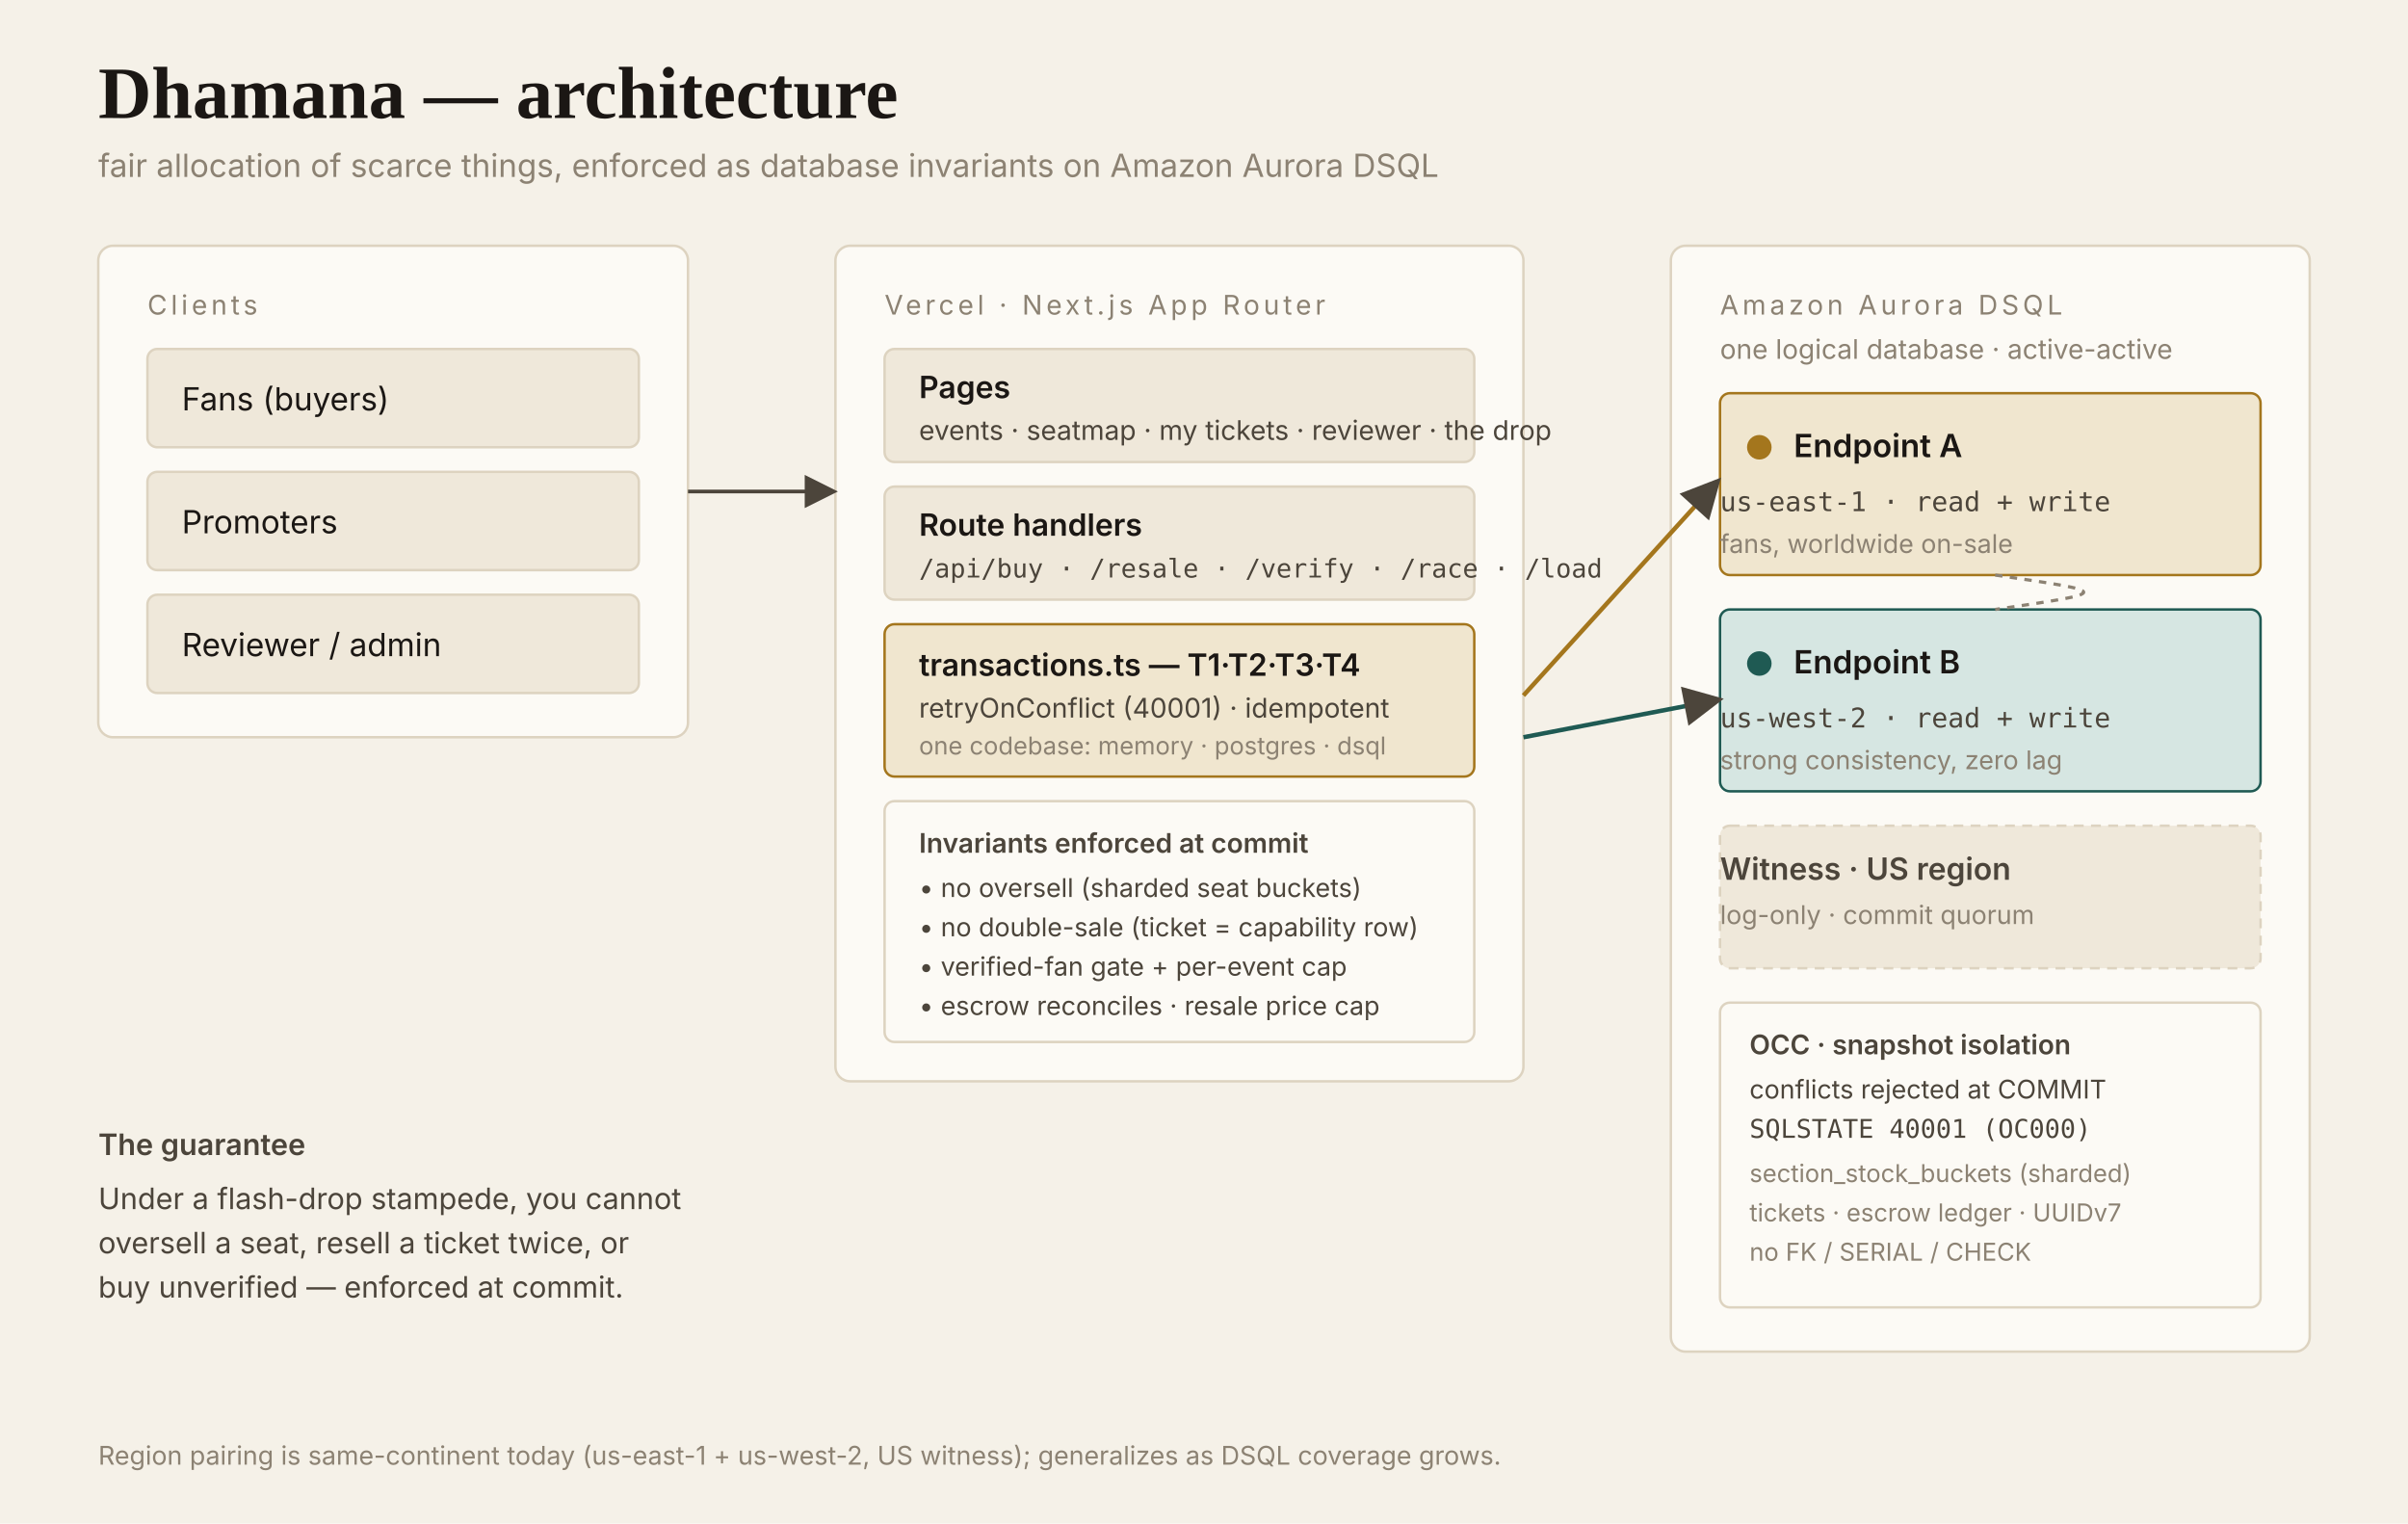
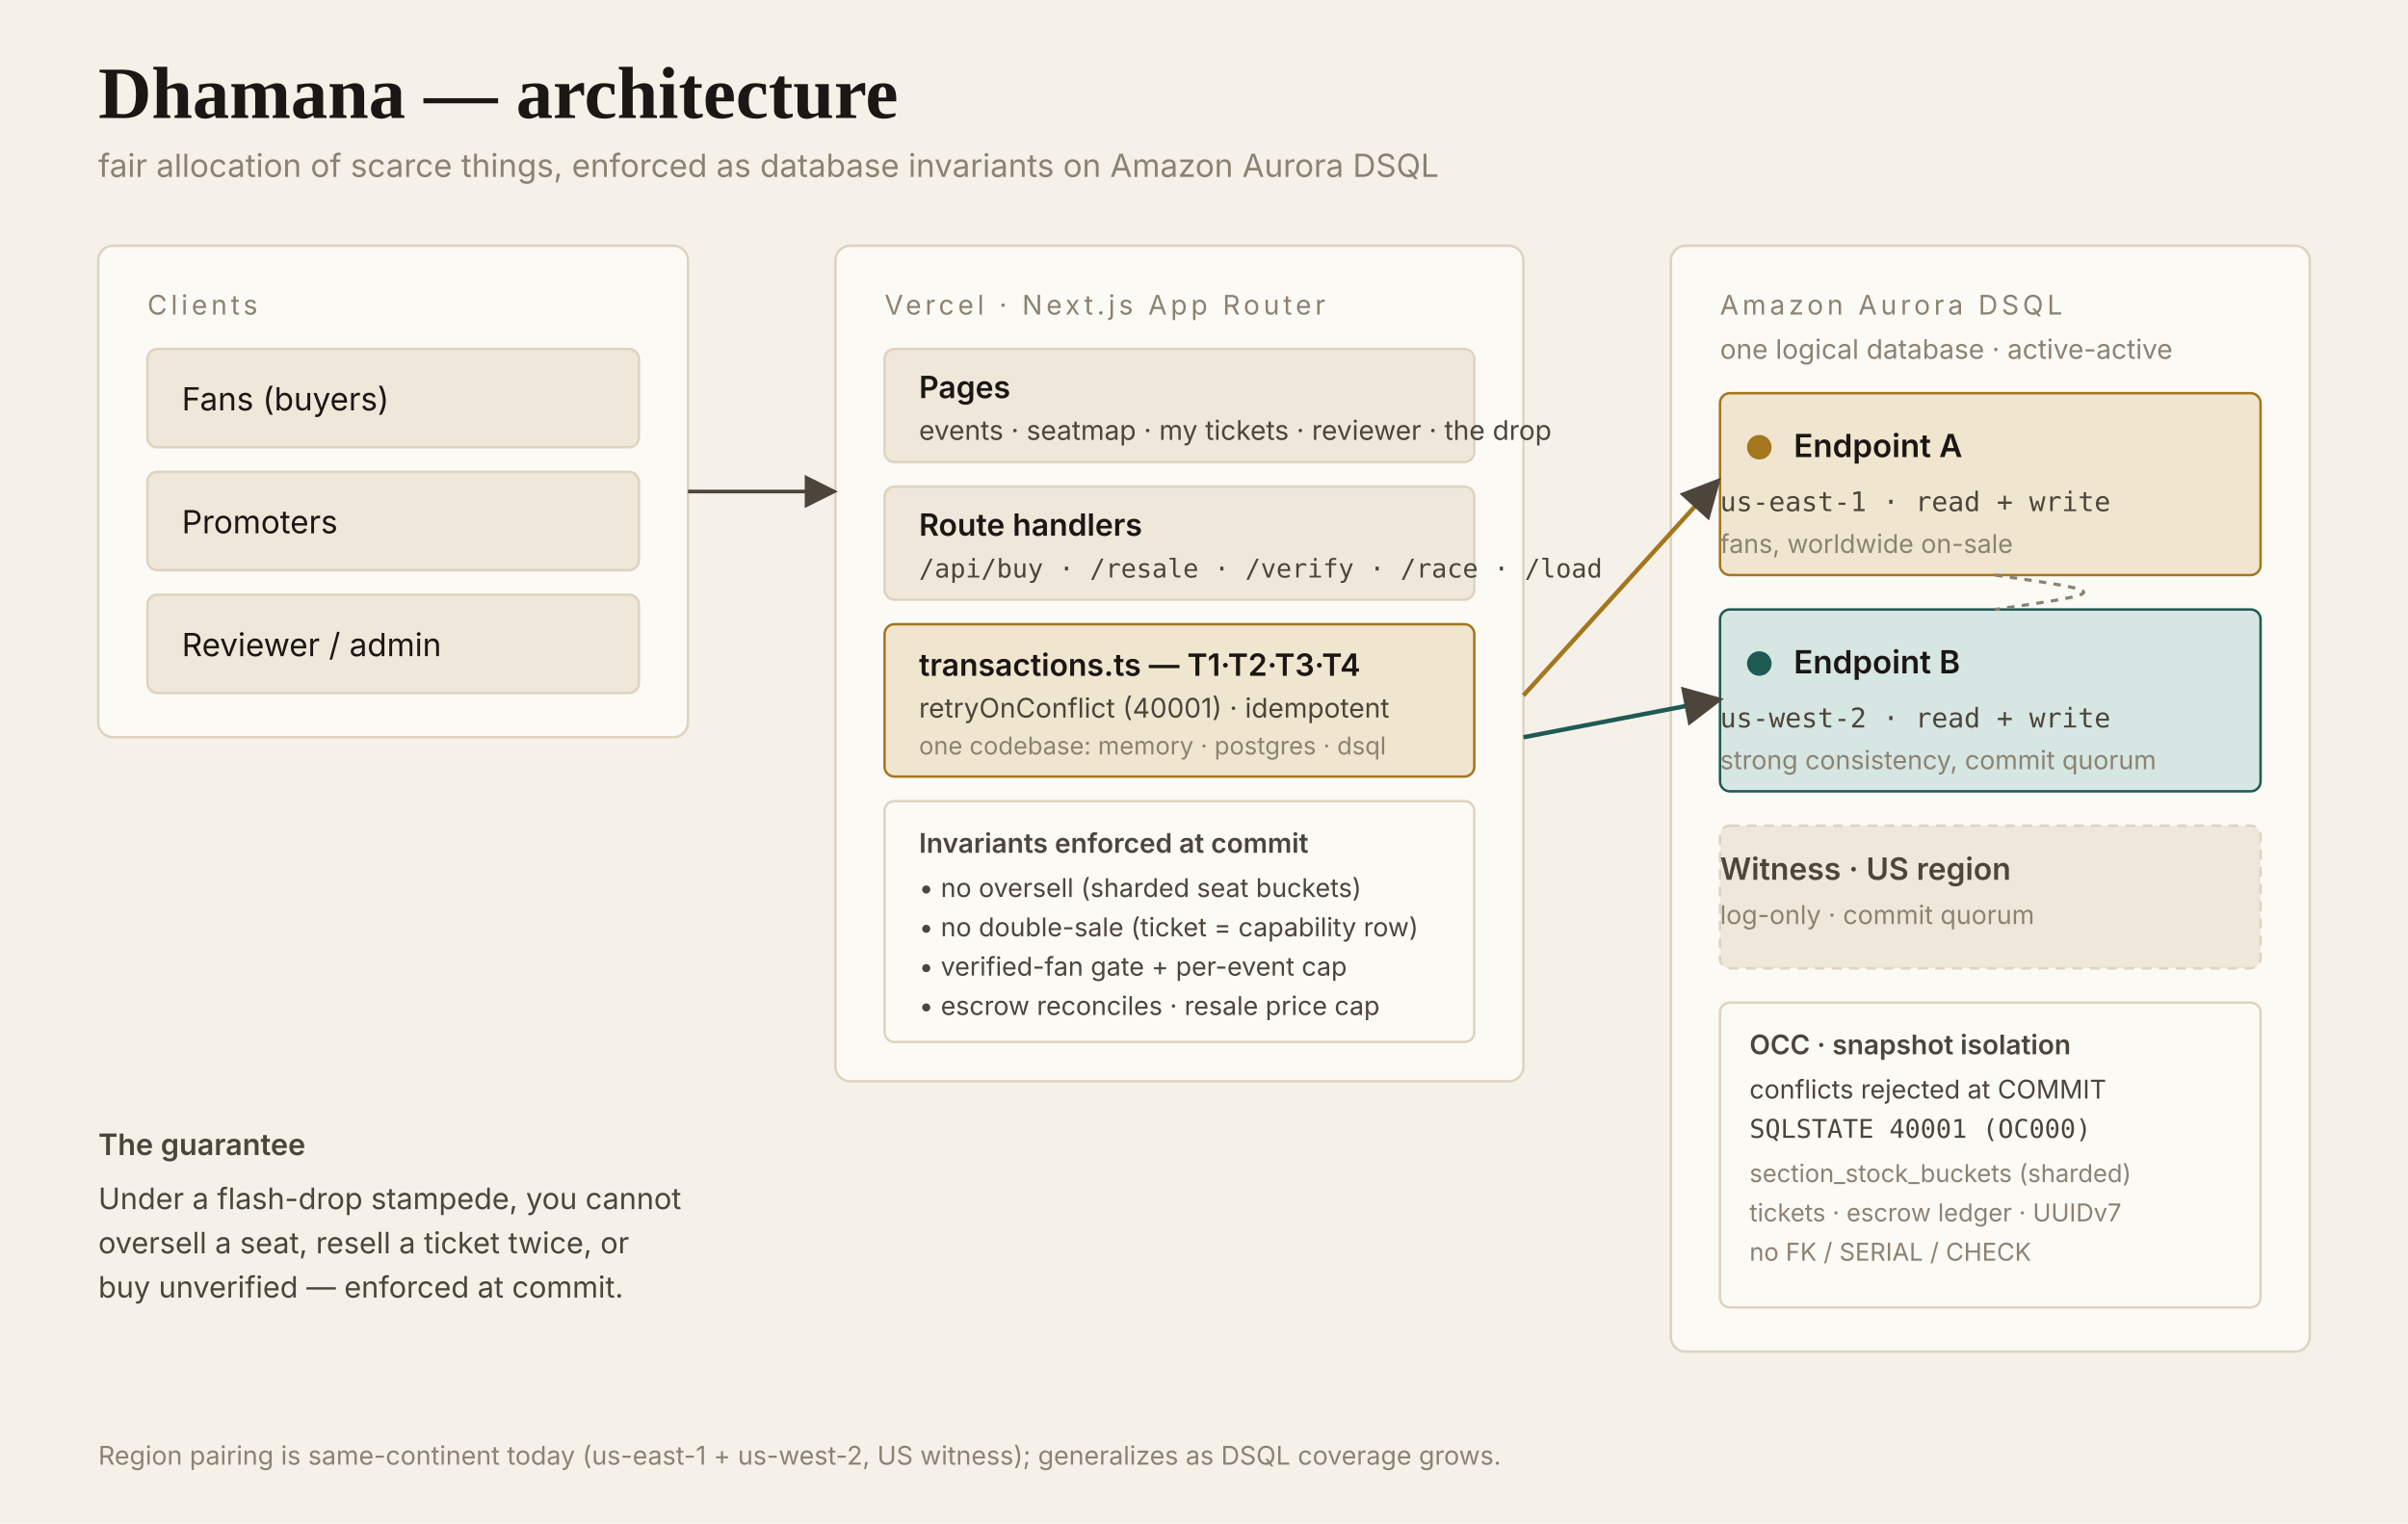
<svg xmlns="http://www.w3.org/2000/svg" viewBox="0 0 980 620" font-family="Georgia, 'Times New Roman', serif">
  <defs>
    <style>
      .ink{fill:#1b1714} .ink2{fill:#4c453b} .ink3{fill:#8c8273}
      .sans{font-family:Inter, system-ui, sans-serif}
      .mono{font-family:ui-monospace, Menlo, monospace}
      .lbl{font-size:11px; letter-spacing:.14em; text-transform:uppercase}
    </style>
    <marker id="arrow" markerWidth="9" markerHeight="9" refX="7" refY="4.5" orient="auto">
      <path d="M0,0 L9,4.5 L0,9 z" fill="#4c453b" />
    </marker>
  </defs>
  <rect width="980" height="620" fill="#f5f1e8" />
  <text x="40" y="48" class="ink" font-size="30" font-weight="600">Dhamana — architecture</text>
  <text x="40" y="72" class="ink3 sans" font-size="13">fair allocation of scarce things, enforced as database invariants on Amazon Aurora DSQL</text>
  <g>
    <rect x="40" y="100" width="240" height="200" rx="6" fill="#fcfaf5" stroke="#ddd3c0" />
    <text x="60" y="128" class="ink3 sans lbl">Clients</text>
    <rect x="60" y="142" width="200" height="40" rx="4" fill="#efe8da" stroke="#ddd3c0" />
    <text x="74" y="167" class="ink sans" font-size="13">Fans (buyers)</text>
    <rect x="60" y="192" width="200" height="40" rx="4" fill="#efe8da" stroke="#ddd3c0" />
    <text x="74" y="217" class="ink sans" font-size="13">Promoters</text>
    <rect x="60" y="242" width="200" height="40" rx="4" fill="#efe8da" stroke="#ddd3c0" />
    <text x="74" y="267" class="ink sans" font-size="13">Reviewer / admin</text>
  </g>
  <g>
    <rect x="340" y="100" width="280" height="340" rx="6" fill="#fcfaf5" stroke="#ddd3c0" />
    <text x="360" y="128" class="ink3 sans lbl">Vercel · Next.js App Router</text>
    <rect x="360" y="142" width="240" height="46" rx="4" fill="#efe8da" stroke="#ddd3c0" />
    <text x="374" y="162" class="ink sans" font-size="12.5" font-weight="600">Pages</text>
    <text x="374" y="179" class="ink2 sans" font-size="11">events · seatmap · my tickets · reviewer · the drop</text>
    <rect x="360" y="198" width="240" height="46" rx="4" fill="#efe8da" stroke="#ddd3c0" />
    <text x="374" y="218" class="ink sans" font-size="12.5" font-weight="600">Route handlers</text>
    <text x="374" y="235" class="mono ink2" font-size="10.5">/api/buy · /resale · /verify · /race · /load</text>
    <rect x="360" y="254" width="240" height="62" rx="4" fill="#f0e6cf" stroke="#a4761d" />
    <text x="374" y="275" class="ink sans" font-size="12.5" font-weight="600">transactions.ts — T1·T2·T3·T4</text>
    <text x="374" y="292" class="ink2 sans" font-size="11">retryOnConflict (40001) · idempotent</text>
    <text x="374" y="307" class="ink3 sans" font-size="10">one codebase: memory · postgres · dsql</text>
    <rect x="360" y="326" width="240" height="98" rx="4" fill="#fcfaf5" stroke="#ddd3c0" />
    <text x="374" y="347" class="ink2 sans" font-size="11" font-weight="600">Invariants enforced at commit</text>
    <text x="374" y="365" class="ink2 sans" font-size="10.5">• no oversell (sharded seat buckets)</text>
    <text x="374" y="381" class="ink2 sans" font-size="10.5">• no double-sale (ticket = capability row)</text>
    <text x="374" y="397" class="ink2 sans" font-size="10.5">• verified-fan gate + per-event cap</text>
    <text x="374" y="413" class="ink2 sans" font-size="10.5">• escrow reconciles · resale price cap</text>
  </g>
  <g>
    <rect x="680" y="100" width="260" height="450" rx="6" fill="#fcfaf5" stroke="#ddd3c0" />
    <text x="700" y="128" class="ink3 sans lbl">Amazon Aurora DSQL</text>
    <text x="700" y="146" class="ink3 sans" font-size="11">one logical database · active-active</text>
    <rect x="700" y="160" width="220" height="74" rx="4" fill="#f0e6cf" stroke="#a4761d" />
    <circle cx="716" cy="182" r="5" fill="#a4761d" />
    <text x="730" y="186" class="ink sans" font-size="13" font-weight="600">Endpoint A</text>
    <text x="700" y="208" class="mono ink2" font-size="11">us-east-1 · read + write</text>
    <text x="700" y="225" class="ink3 sans" font-size="10.5">fans, worldwide on-sale</text>
    <rect x="700" y="248" width="220" height="74" rx="4" fill="#d6e6e2" stroke="#1f5a53" />
    <circle cx="716" cy="270" r="5" fill="#1f5a53" />
    <text x="730" y="274" class="ink sans" font-size="13" font-weight="600">Endpoint B</text>
    <text x="700" y="296" class="mono ink2" font-size="11">us-west-2 · read + write</text>
-     <text x="700" y="313" class="ink3 sans" font-size="10.5">strong consistency, zero lag</text>
+     <text x="700" y="313" class="ink3 sans" font-size="10.5">strong consistency, commit quorum</text>
    <rect x="700" y="336" width="220" height="58" rx="4" fill="#efe8da" stroke="#ddd3c0" stroke-dasharray="4 3" />
    <text x="700" y="358" class="ink2 sans" font-size="12.5" font-weight="600">Witness · US region</text>
    <text x="700" y="376" class="ink3 sans" font-size="10.5">log-only · commit quorum</text>
    <rect x="700" y="408" width="220" height="124" rx="4" fill="#fcfaf5" stroke="#ddd3c0" />
    <text x="712" y="429" class="ink2 sans" font-size="11" font-weight="600">OCC · snapshot isolation</text>
    <text x="712" y="447" class="ink2 sans" font-size="10.5">conflicts rejected at COMMIT</text>
    <text x="712" y="463" class="mono ink2" font-size="10.5">SQLSTATE 40001 (OC000)</text>
    <text x="712" y="481" class="ink3 sans" font-size="10">section_stock_buckets (sharded)</text>
    <text x="712" y="497" class="ink3 sans" font-size="10">tickets · escrow ledger · UUIDv7</text>
    <text x="712" y="513" class="ink3 sans" font-size="10">no FK / SERIAL / CHECK</text>
  </g>
  <line x1="280" y1="200" x2="338" y2="200" stroke="#4c453b" stroke-width="1.5" marker-end="url(#arrow)" />
  <line x1="620" y1="283" x2="698" y2="197" stroke="#a4761d" stroke-width="1.8" marker-end="url(#arrow)" />
  <line x1="620" y1="300" x2="698" y2="285" stroke="#1f5a53" stroke-width="1.8" marker-end="url(#arrow)" />
  <path d="M812,234 C860,241 860,241 812,248" fill="none" stroke="#8c8273" stroke-width="1.3" stroke-dasharray="3 3" />
  <text x="40" y="470" class="ink2 sans" font-size="12" font-weight="600">The guarantee</text>
  <text x="40" y="492" class="ink2 sans" font-size="12">Under a flash-drop stampede, you cannot</text>
  <text x="40" y="510" class="ink2 sans" font-size="12">oversell a seat, resell a ticket twice, or</text>
  <text x="40" y="528" class="ink2 sans" font-size="12">buy unverified — enforced at commit.</text>
  <text x="40" y="596" class="ink3 sans" font-size="10.5">Region pairing is same-continent today (us-east-1 + us-west-2, US witness); generalizes as DSQL coverage grows.</text>
</svg>
